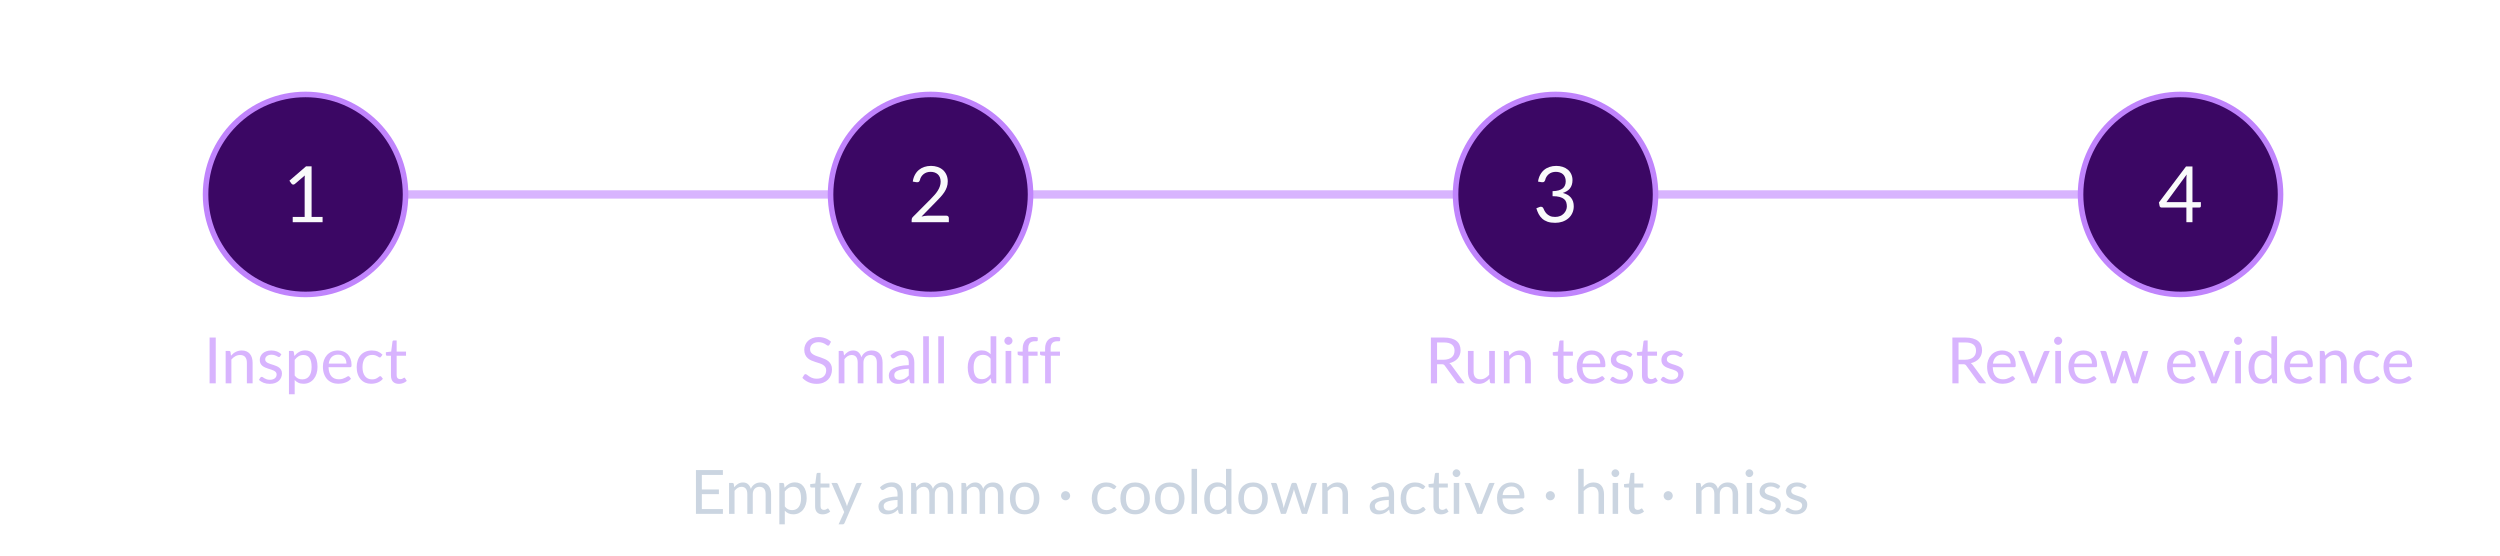
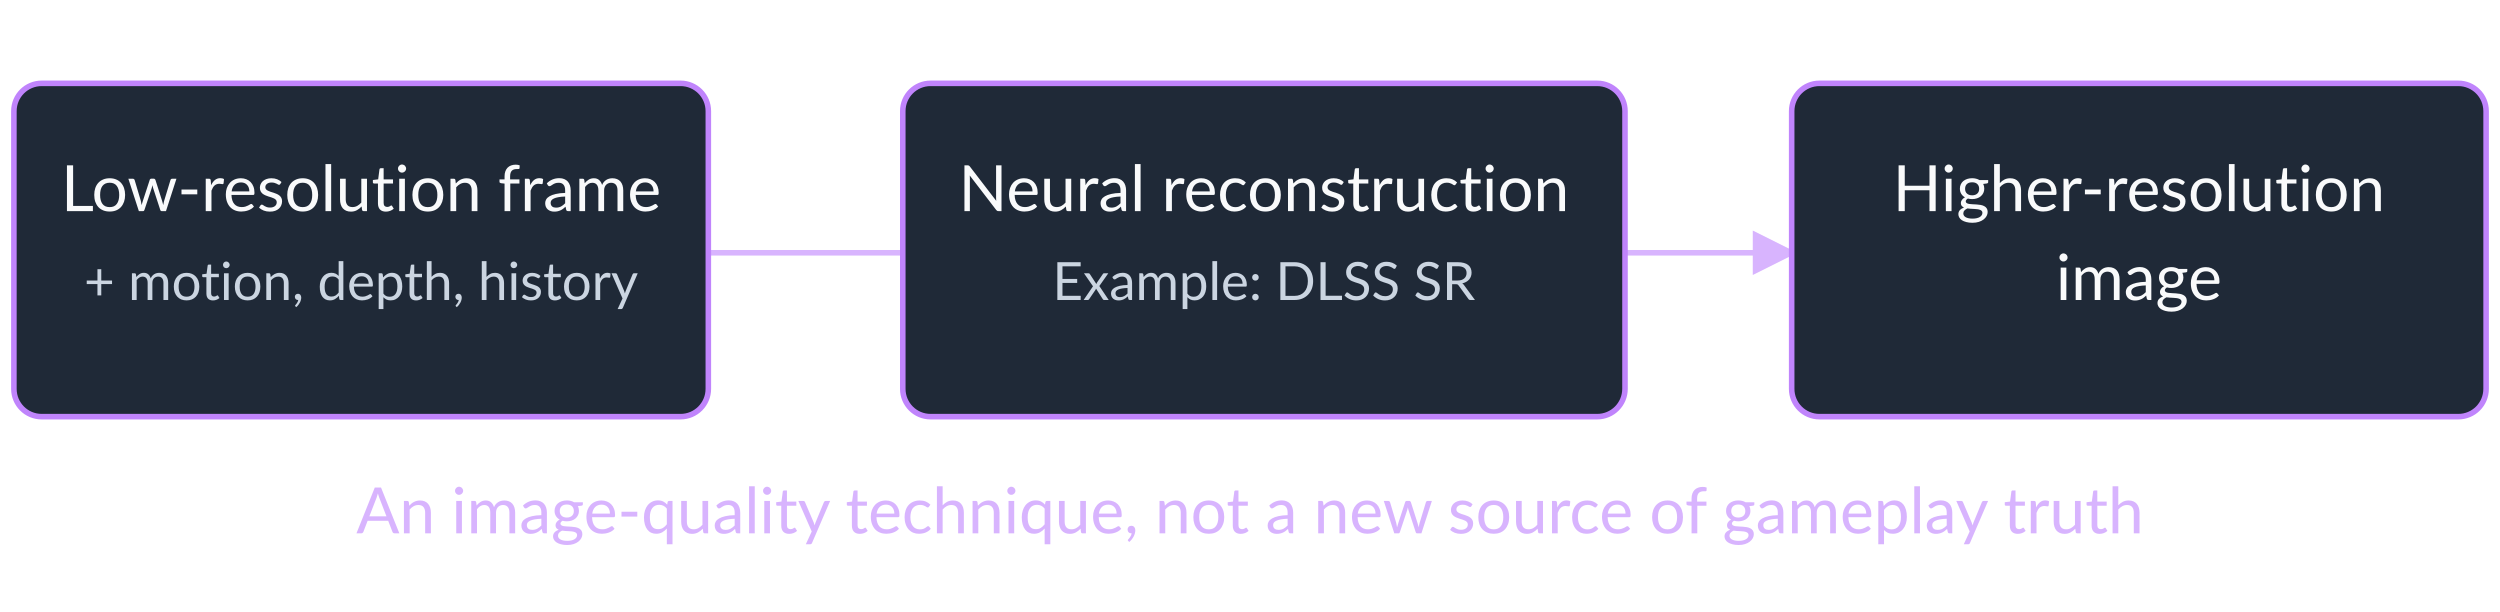
- <svg xmlns="http://www.w3.org/2000/svg" viewBox="0 0 900 200" role="img" aria-labelledby="s30-title s30-desc" font-family="Montserrat, Lato, Segoe UI, sans-serif">
-   <path d="M100 70 H790" stroke="#D8B4FE" stroke-width="3" />
-   <g fill="#3B0764" stroke="#C084FC" stroke-width="2">
-     <circle cx="110" cy="70" r="36" />
-     <circle cx="335" cy="70" r="36" />
-     <circle cx="560" cy="70" r="36" />
-     <circle cx="785" cy="70" r="36" />
+ <svg xmlns="http://www.w3.org/2000/svg" viewBox="0 0 900 220" role="img" aria-labelledby="s28-title s28-desc" font-family="Montserrat, Lato, Segoe UI, sans-serif">
+   <defs>
+     <marker id="s28-arrow" markerWidth="8" markerHeight="8" refX="7" refY="4" orient="auto">
+       <path d="M0 0 L8 4 L0 8" fill="#D8B4FE" />
+     </marker>
+   </defs>
+   <path d="M255 91 H325 M585 91 H645" stroke="#D8B4FE" stroke-width="2" marker-end="url(#s28-arrow)" />
+   <g fill="#1F2937" stroke="#C084FC" stroke-width="2">
+     <rect x="5" y="30" width="250" height="120" rx="10" />
+     <rect x="325" y="30" width="260" height="120" rx="10" />
+     <rect x="645" y="30" width="250" height="120" rx="10" />
  </g>
-   <g text-anchor="middle" fill="#F9FAFB" font-size="28">
-     <text x="110" y="80">1</text>
-     <text x="335" y="80">2</text>
-     <text x="560" y="80">3</text>
-     <text x="785" y="80">4</text>
+   <g text-anchor="middle" fill="#F9FAFB" font-size="23">
+     <text x="130" y="76">Low-resolution frame</text>
+     <text x="455" y="76">Neural reconstruction</text>
+     <text x="770" y="76">Higher-resolution</text>
+     <text x="770" y="108">image</text>
  </g>
-   <g text-anchor="middle" fill="#D8B4FE" font-size="23">
-     <text x="110" y="138">Inspect</text>
-     <text x="335" y="138">Small diff</text>
-     <text x="560" y="138">Run tests</text>
-     <text x="785" y="138">Review evidence</text>
+   <g text-anchor="middle" fill="#CBD5E1" font-size="19">
+     <text x="130" y="108">+ motion, depth, history</text>
+     <text x="455" y="108">Example: DLSS SR</text>
  </g>
-   <text x="450" y="185" text-anchor="middle" font-size="22" fill="#CBD5E1">Empty ammo · cooldown active · hit · miss</text>
+   <text x="450" y="192" text-anchor="middle" fill="#D8B4FE" font-size="23">An image-quality technique, not a new source of gameplay truth</text>
</svg>
